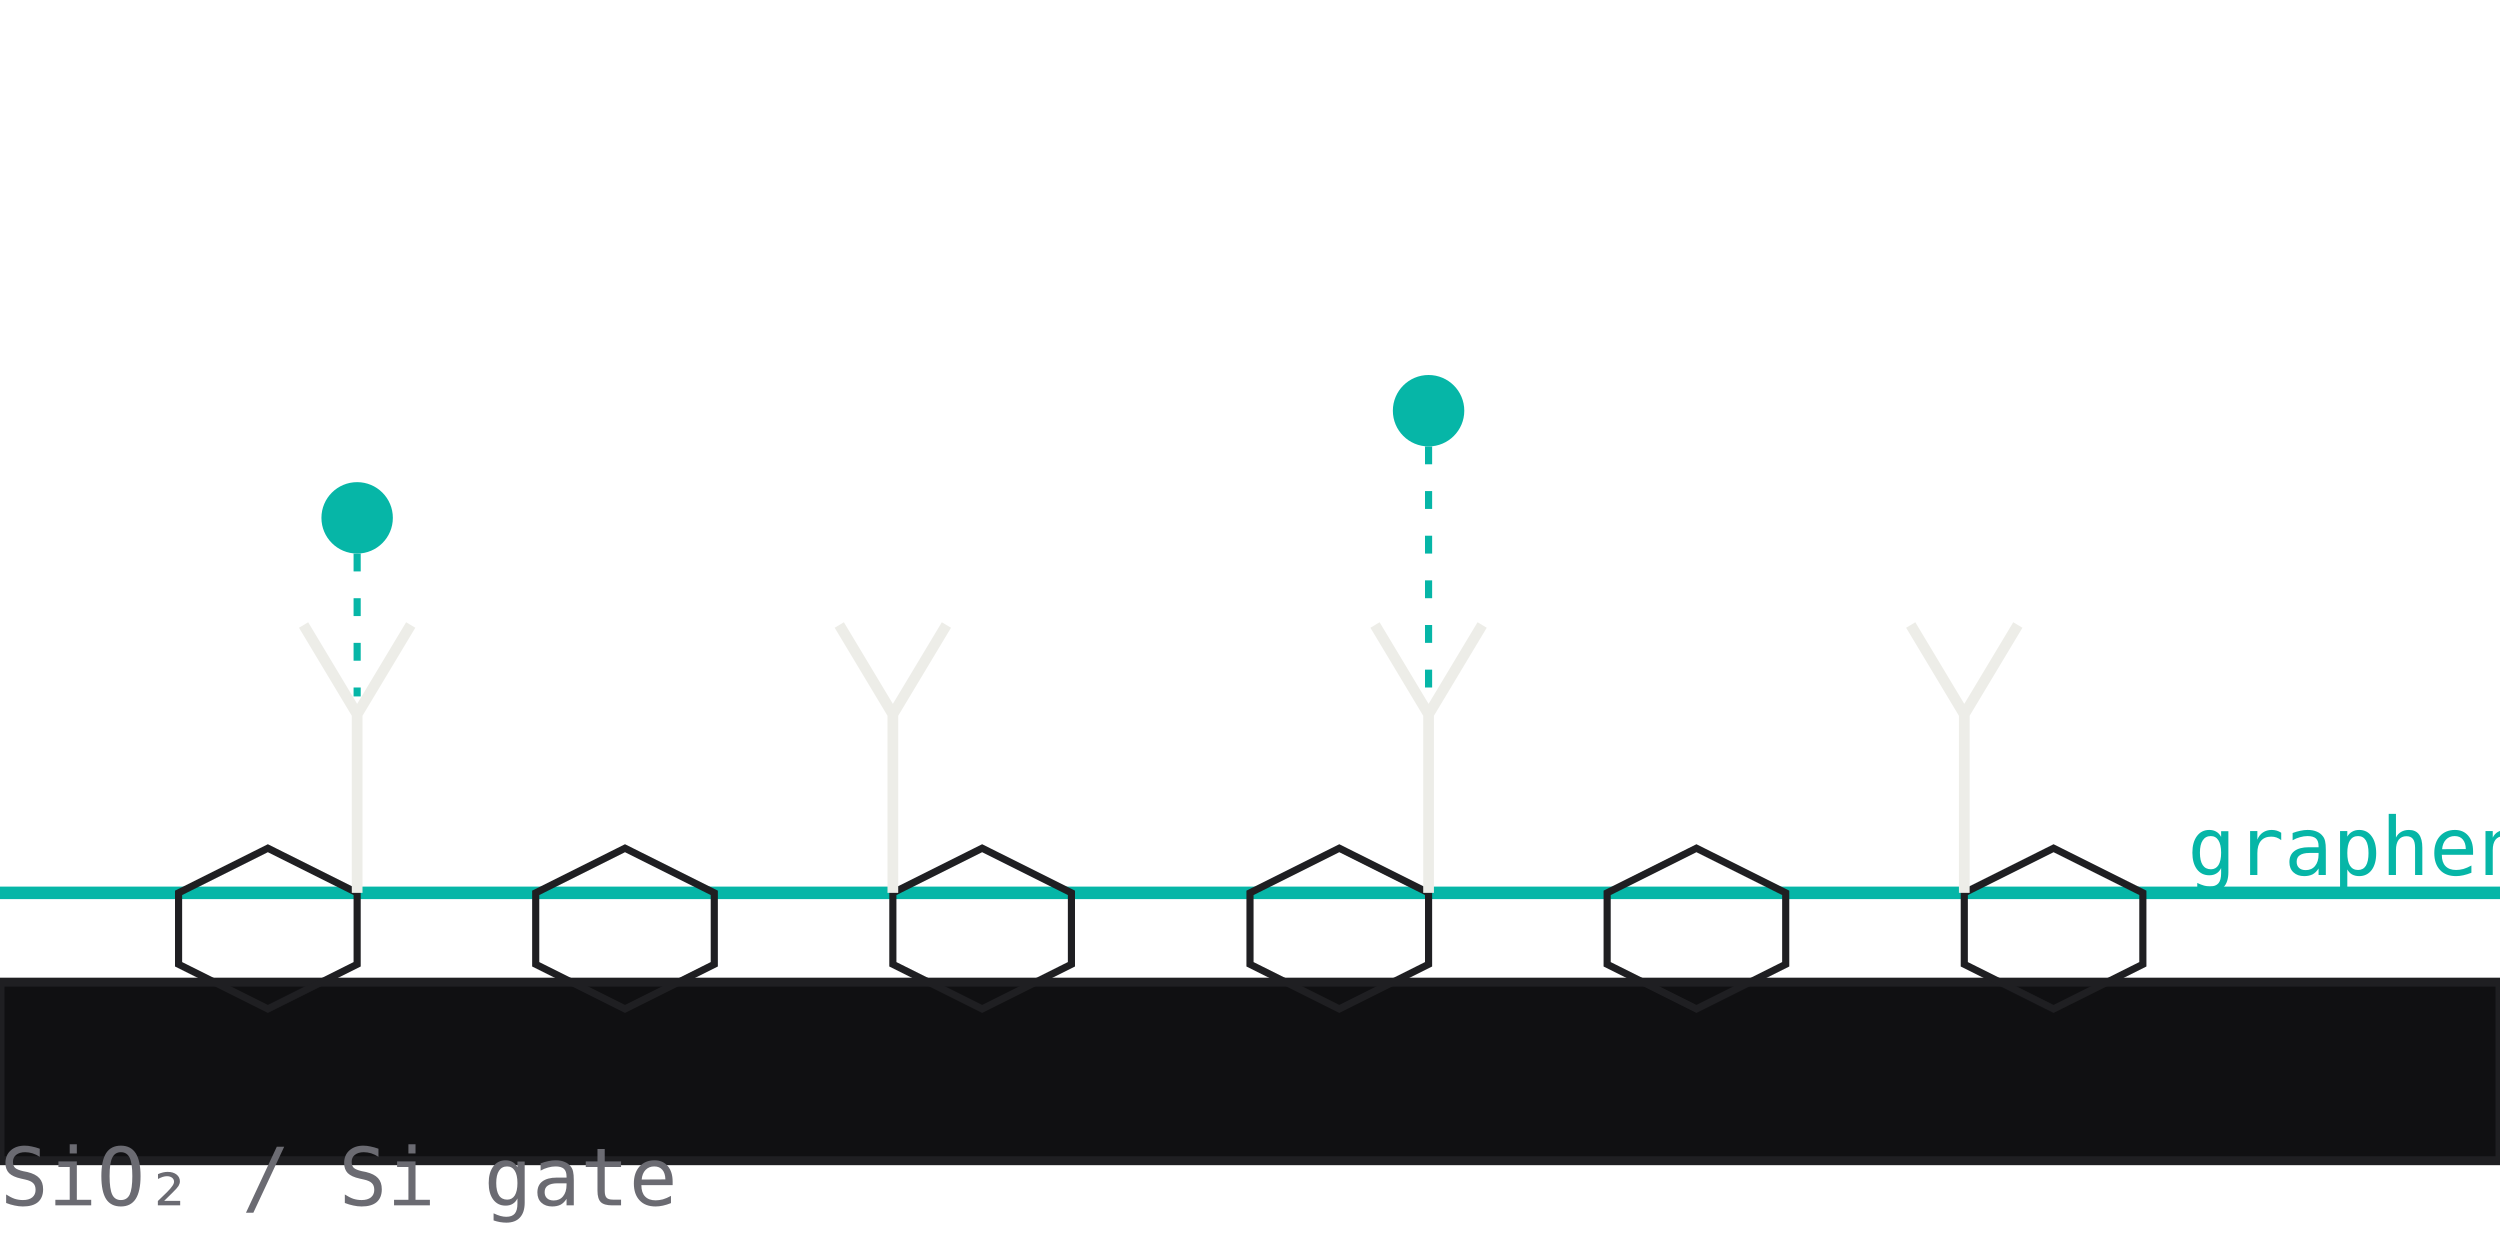
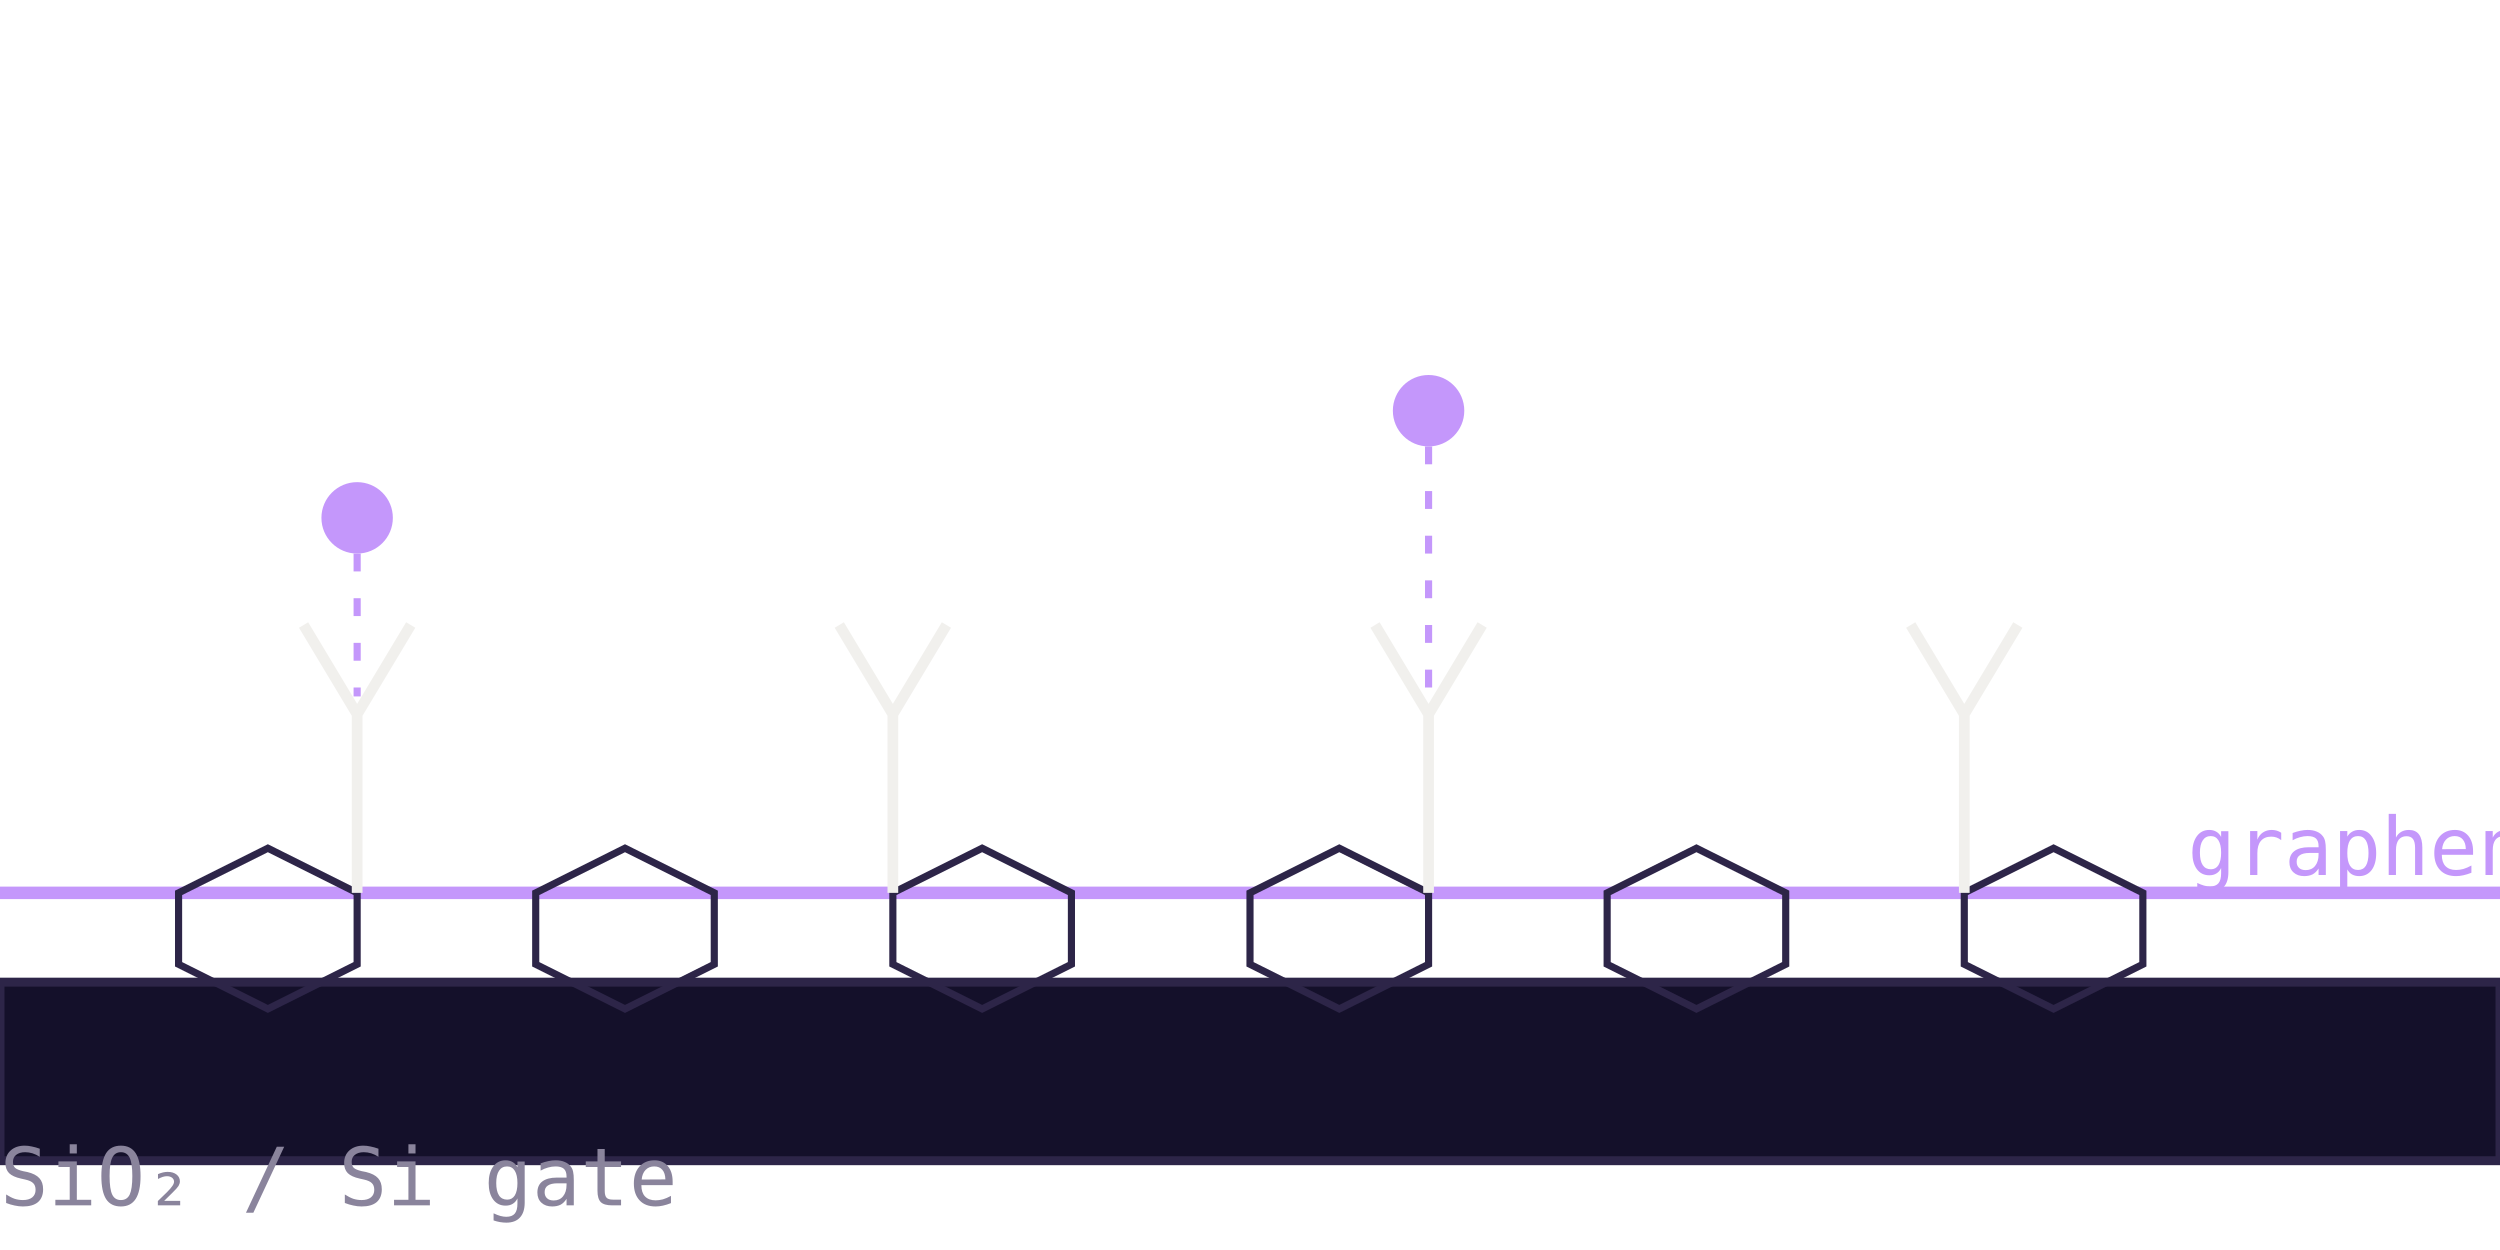
<svg xmlns="http://www.w3.org/2000/svg" viewBox="0 0 280 140" font-family="ui-monospace, 'JetBrains Mono', 'SFMono-Regular', Menlo, monospace">
-   <rect x="0" y="110" width="280" height="20" fill="#101012" stroke="#1F1F22" />
-   <line x1="0" y1="100" x2="280" y2="100" stroke="#06B6A7" stroke-width="1.4" />
-   <g stroke="#1F1F22" fill="none" stroke-width="0.8">
+   <rect x="0" y="110" width="280" height="20" fill="#14102a" stroke="#2d2548" />
+   <line x1="0" y1="100" x2="280" y2="100" stroke="#c497fb" stroke-width="1.4" />
+   <g stroke="#2d2548" fill="none" stroke-width="0.8">
    <polygon points="20,100 30,95 40,100 40,108 30,113 20,108" />
    <polygon points="60,100 70,95 80,100 80,108 70,113 60,108" />
    <polygon points="100,100 110,95 120,100 120,108 110,113 100,108" />
    <polygon points="140,100 150,95 160,100 160,108 150,113 140,108" />
    <polygon points="180,100 190,95 200,100 200,108 190,113 180,108" />
    <polygon points="220,100 230,95 240,100 240,108 230,113 220,108" />
  </g>
-   <g stroke="#EDEDE8" stroke-width="1.2" fill="none">
+   <g stroke="#f1f0ed" stroke-width="1.2" fill="none">
    <path d="M40 100 L40 80 M40 80 L34 70 M40 80 L46 70" />
    <path d="M100 100 L100 80 M100 80 L94 70 M100 80 L106 70" />
    <path d="M160 100 L160 80 M160 80 L154 70 M160 80 L166 70" />
    <path d="M220 100 L220 80 M220 80 L214 70 M220 80 L226 70" />
  </g>
-   <g fill="#06B6A7">
+   <g fill="#c497fb">
    <circle cx="40" cy="58" r="4" />
    <circle cx="160" cy="46" r="4" />
  </g>
-   <g stroke="#06B6A7" stroke-width="0.8" stroke-dasharray="2 3" fill="none">
+   <g stroke="#c497fb" stroke-width="0.8" stroke-dasharray="2 3" fill="none">
    <path d="M40 62 L40 78" />
    <path d="M160 50 L160 78" />
  </g>
-   <text x="0" y="135" font-size="9" fill="#6B6B72">SiO₂ / Si gate</text>
-   <text x="245" y="98" font-size="9" fill="#06B6A7">graphene</text>
+   <text x="0" y="135" font-size="9" fill="#8a849c">SiO₂ / Si gate</text>
+   <text x="245" y="98" font-size="9" fill="#c497fb">graphene</text>
</svg>
